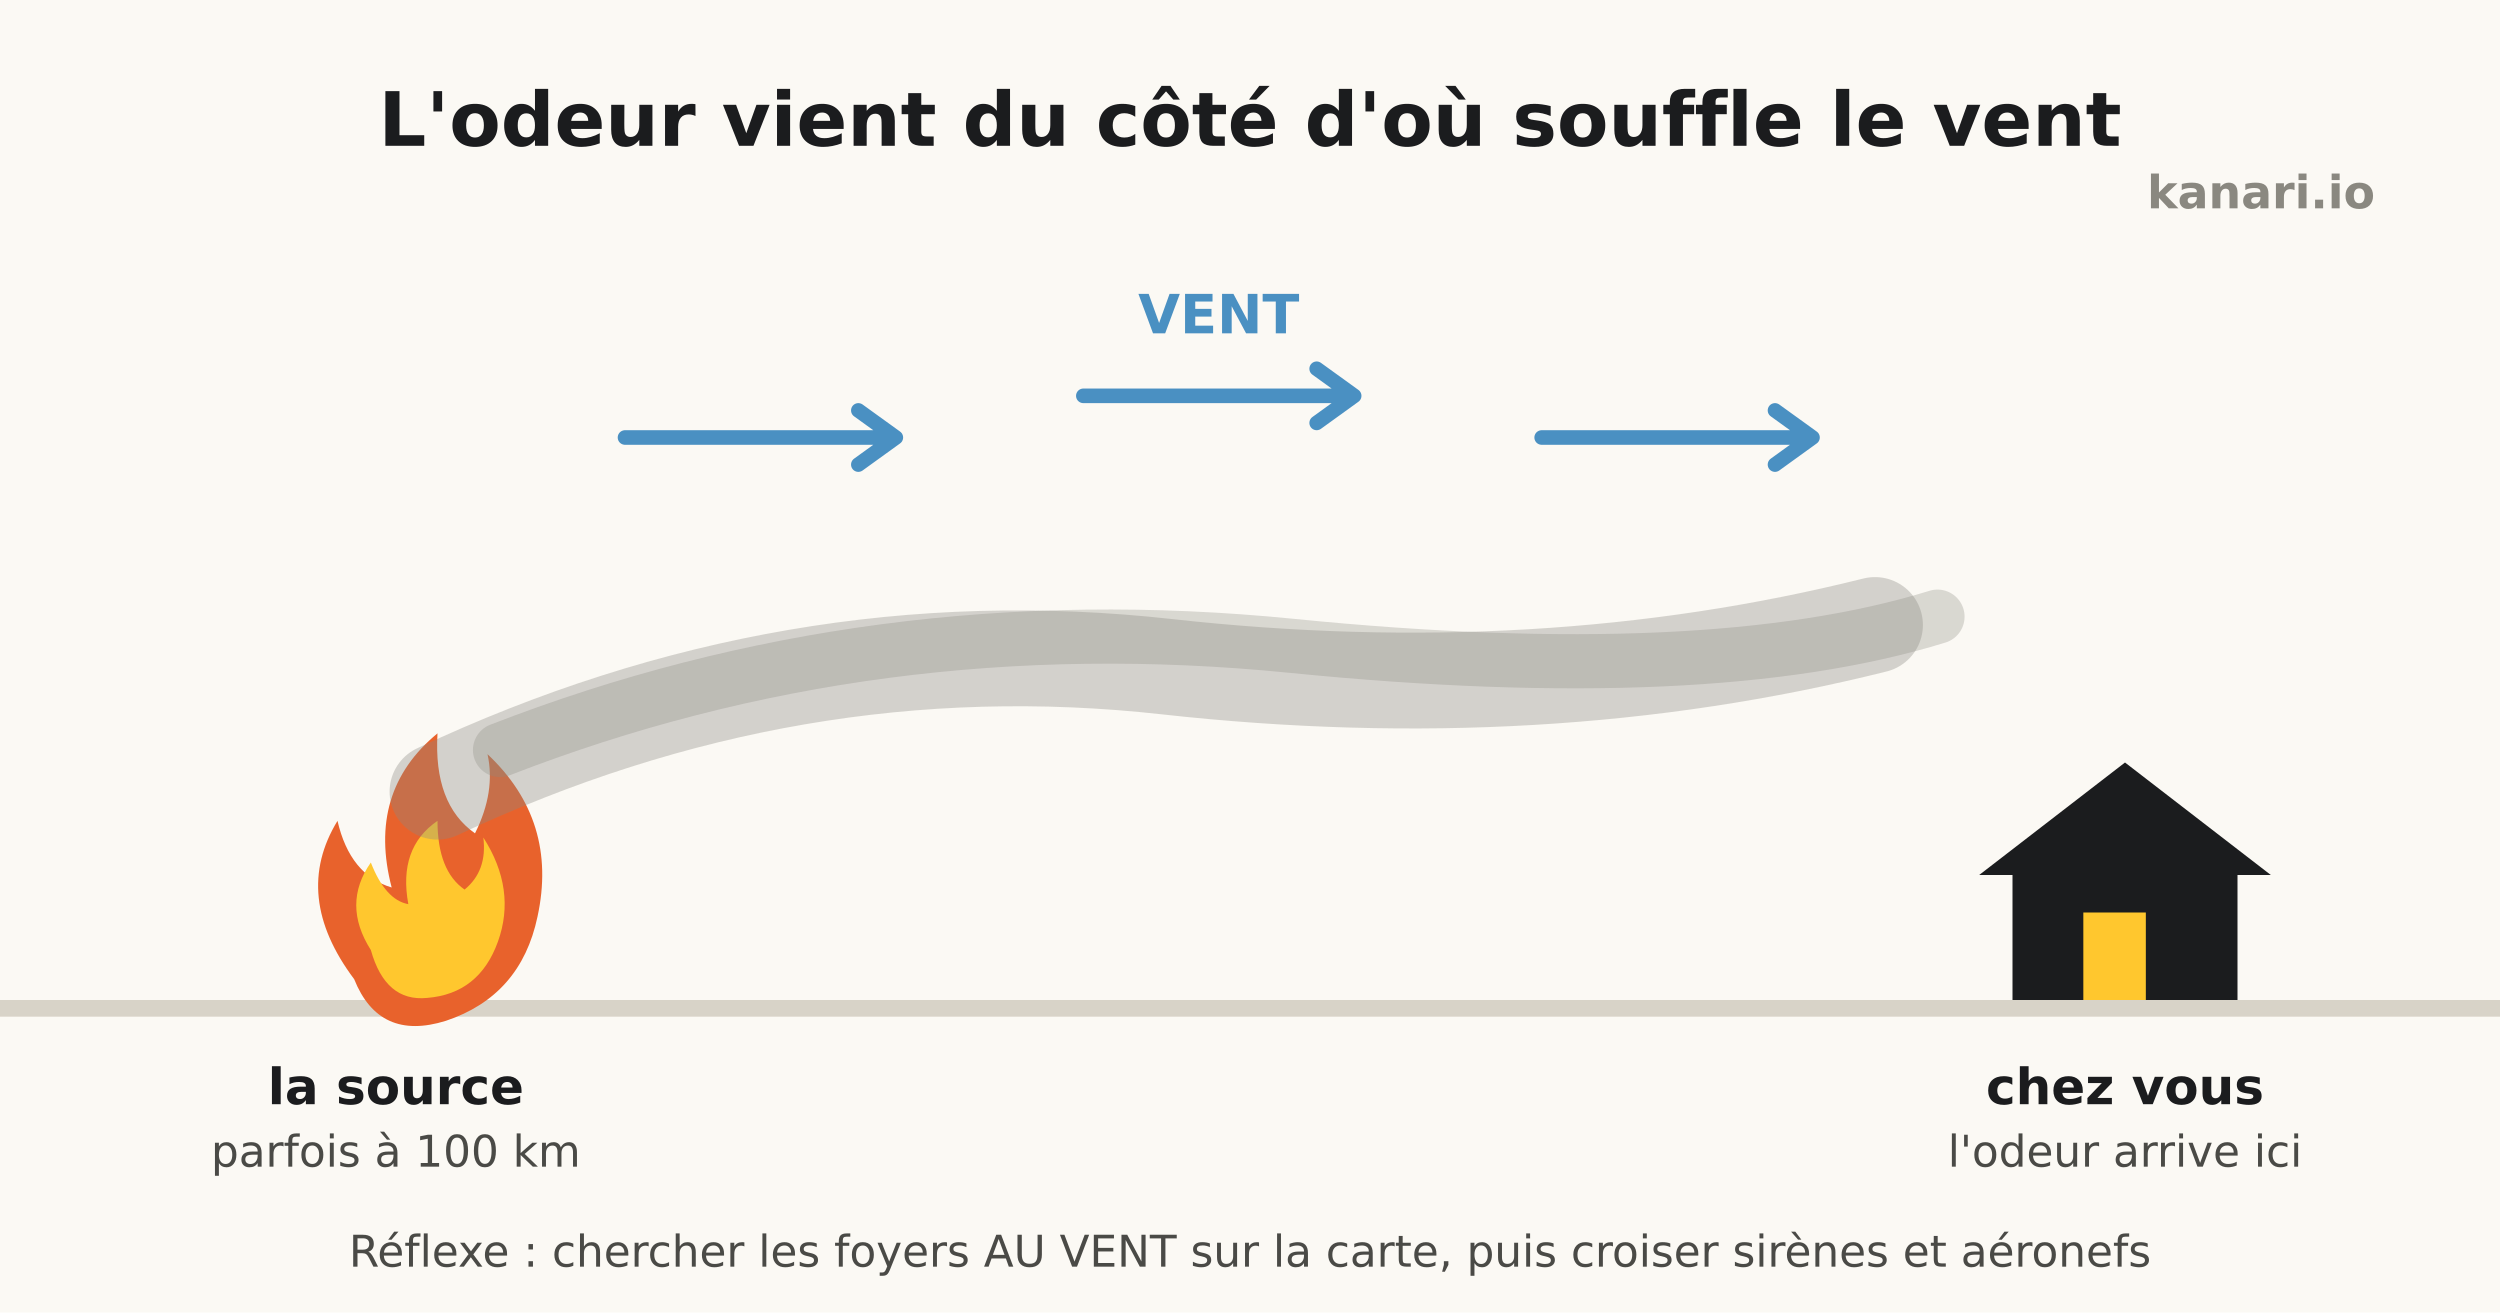
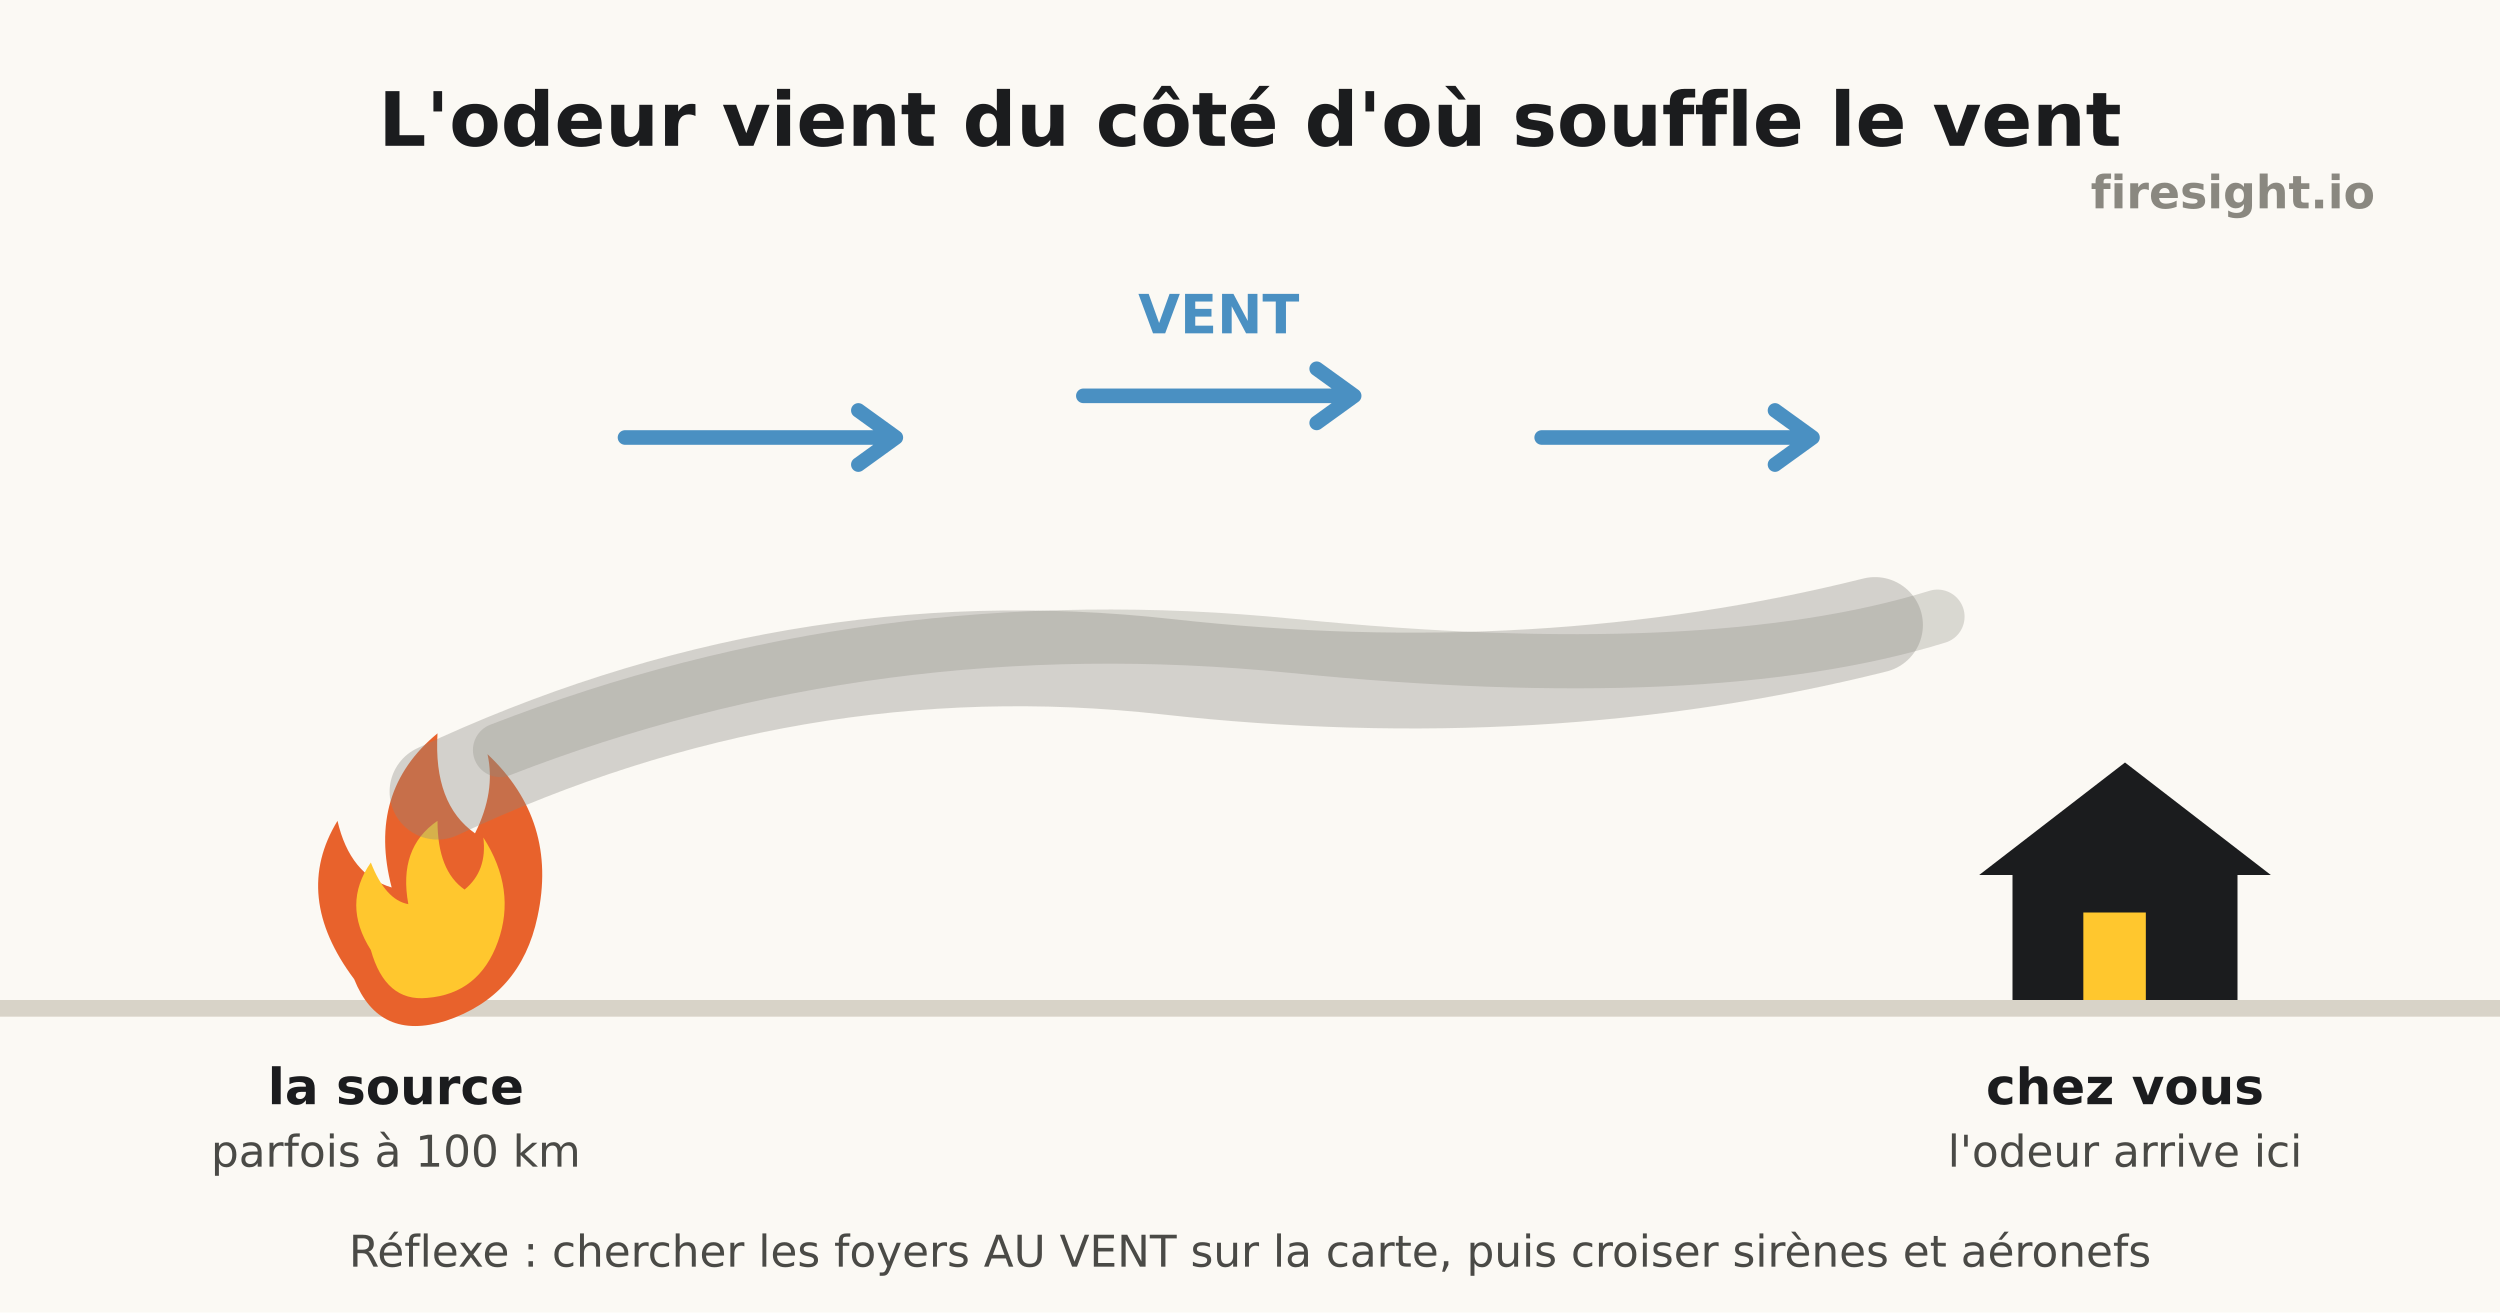
<svg xmlns="http://www.w3.org/2000/svg" viewBox="0 0 1200 630" font-family="Verdana, DejaVu Sans, sans-serif">
  <rect width="1200" height="630" fill="#FBF9F4" />
  <text x="600" y="70" text-anchor="middle" font-size="36" font-weight="bold" fill="#1B1C1E">L'odeur vient du côté d'où souffle le vent</text>
  <rect x="0" y="480" width="1200" height="8" fill="#D8D3C8" />
  <path d="M170 470 q-30 -40 -8 -76 q6 26 26 32 q-12 -46 22 -74 q-2 34 18 48 q10 -20 6 -38 q34 32 24 78 q-8 38 -44 50 q-32 10 -44 -20 z" fill="#E8622C" />
  <path d="M178 456 q-14 -22 0 -42 q7 18 18 20 q-5 -27 14 -40 q0 24 13 33 q11 -9 9 -25 q16 25 7 50 q-9 25 -34 27 q-20 2 -27 -23 z" fill="#FFC72E" />
  <text x="190" y="530" text-anchor="middle" font-size="24" font-weight="bold" fill="#1B1C1E">la source</text>
  <text x="190" y="560" text-anchor="middle" font-size="21" fill="#4A4A46">parfois à 100 km</text>
  <path d="M210 380 Q 380 300 560 320 T 900 300" fill="none" stroke="#8A8880" stroke-width="46" stroke-linecap="round" opacity="0.35" />
  <path d="M240 360 Q 420 290 620 310 T 930 296" fill="none" stroke="#8A8880" stroke-width="26" stroke-linecap="round" opacity="0.3" />
  <g stroke="#4A90C2" stroke-width="7" fill="none" stroke-linecap="round">
    <path d="M300 210 h130 m0 0 l-18 -13 m18 13 l-18 13" />
    <path d="M520 190 h130 m0 0 l-18 -13 m18 13 l-18 13" />
    <path d="M740 210 h130 m0 0 l-18 -13 m18 13 l-18 13" />
  </g>
  <text x="585" y="160" text-anchor="middle" font-size="26" font-weight="bold" fill="#4A90C2">VENT</text>
  <path d="M950 420 L1020 366 L1090 420 Z" fill="#1B1C1E" />
  <rect x="966" y="420" width="108" height="60" fill="#1B1C1E" />
  <rect x="1000" y="438" width="30" height="42" fill="#FFC72E" />
  <text x="1020" y="530" text-anchor="middle" font-size="24" font-weight="bold" fill="#1B1C1E">chez vous</text>
  <text x="1020" y="560" text-anchor="middle" font-size="21" fill="#4A4A46">l'odeur arrive ici</text>
  <text x="600" y="608" text-anchor="middle" font-size="21" fill="#4A4A46">Réflexe : chercher les foyers AU VENT sur la carte, puis croiser sirènes et aéronefs</text>
-   <text x="1140" y="100" text-anchor="end" font-size="22" font-weight="bold" fill="#8A8880">kanari.io</text>
+   <text x="1140" y="100" text-anchor="end" font-size="22" font-weight="bold" fill="#8A8880">firesight.io</text>
</svg>
